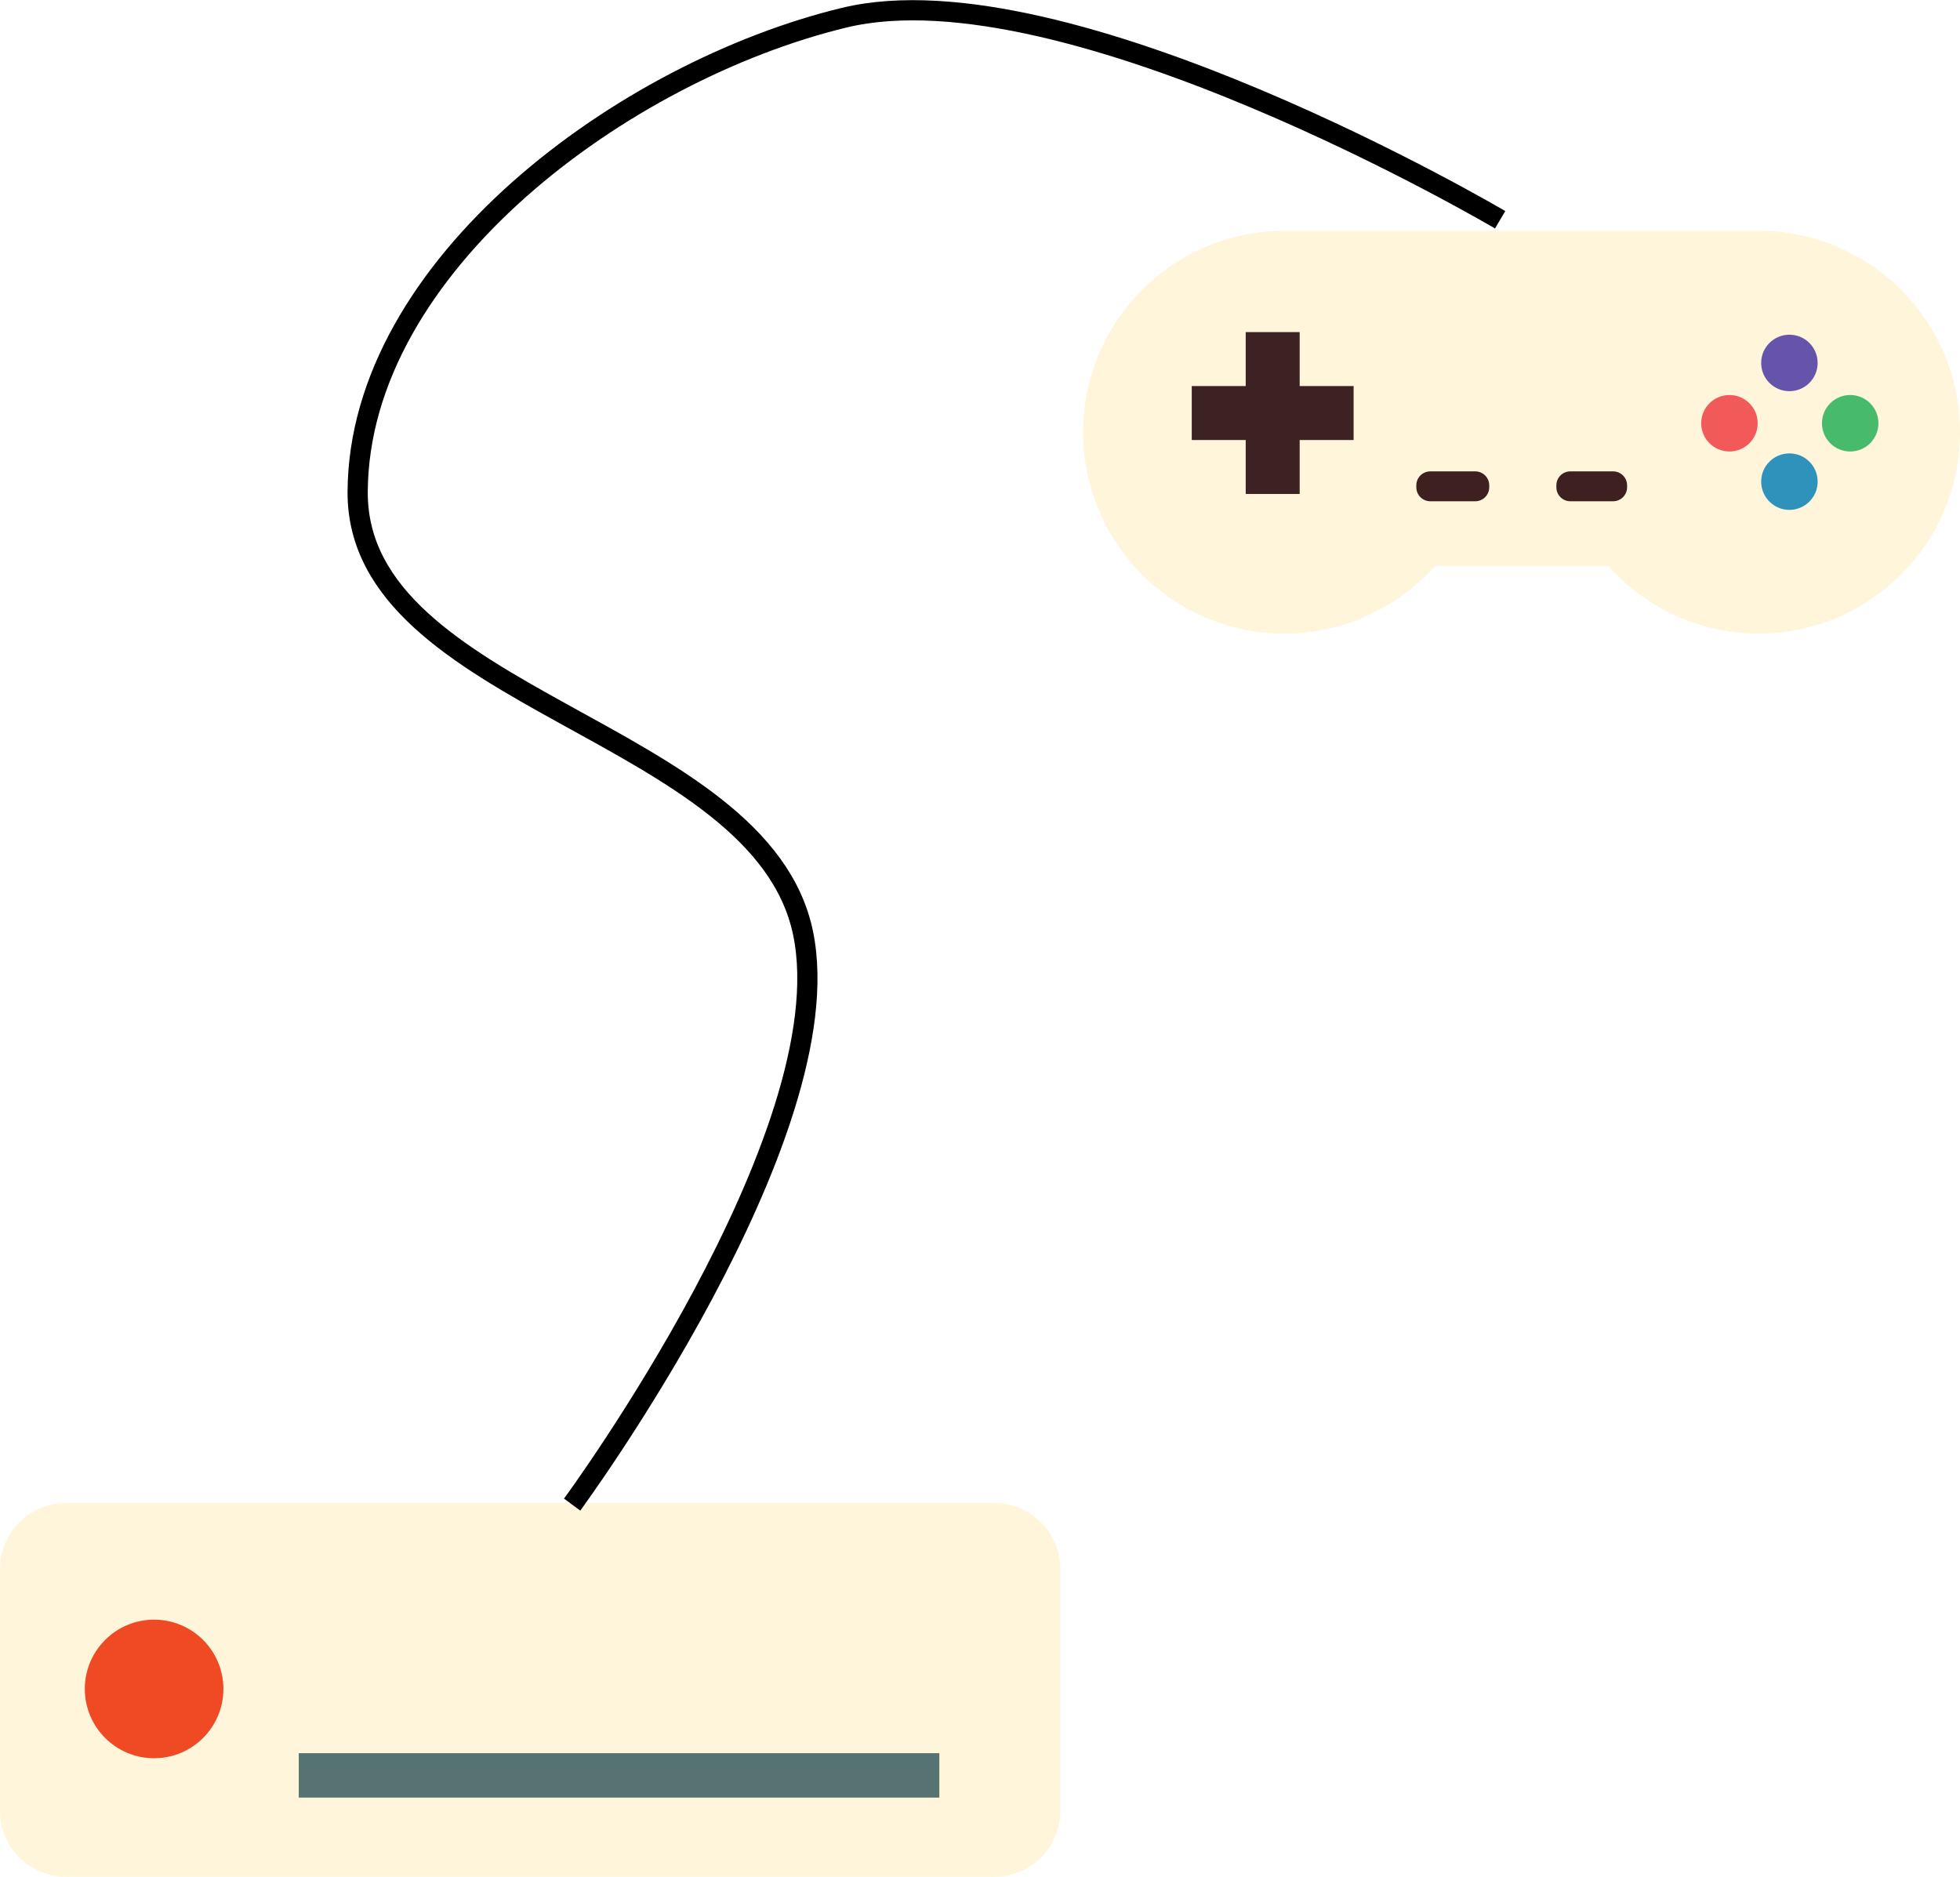
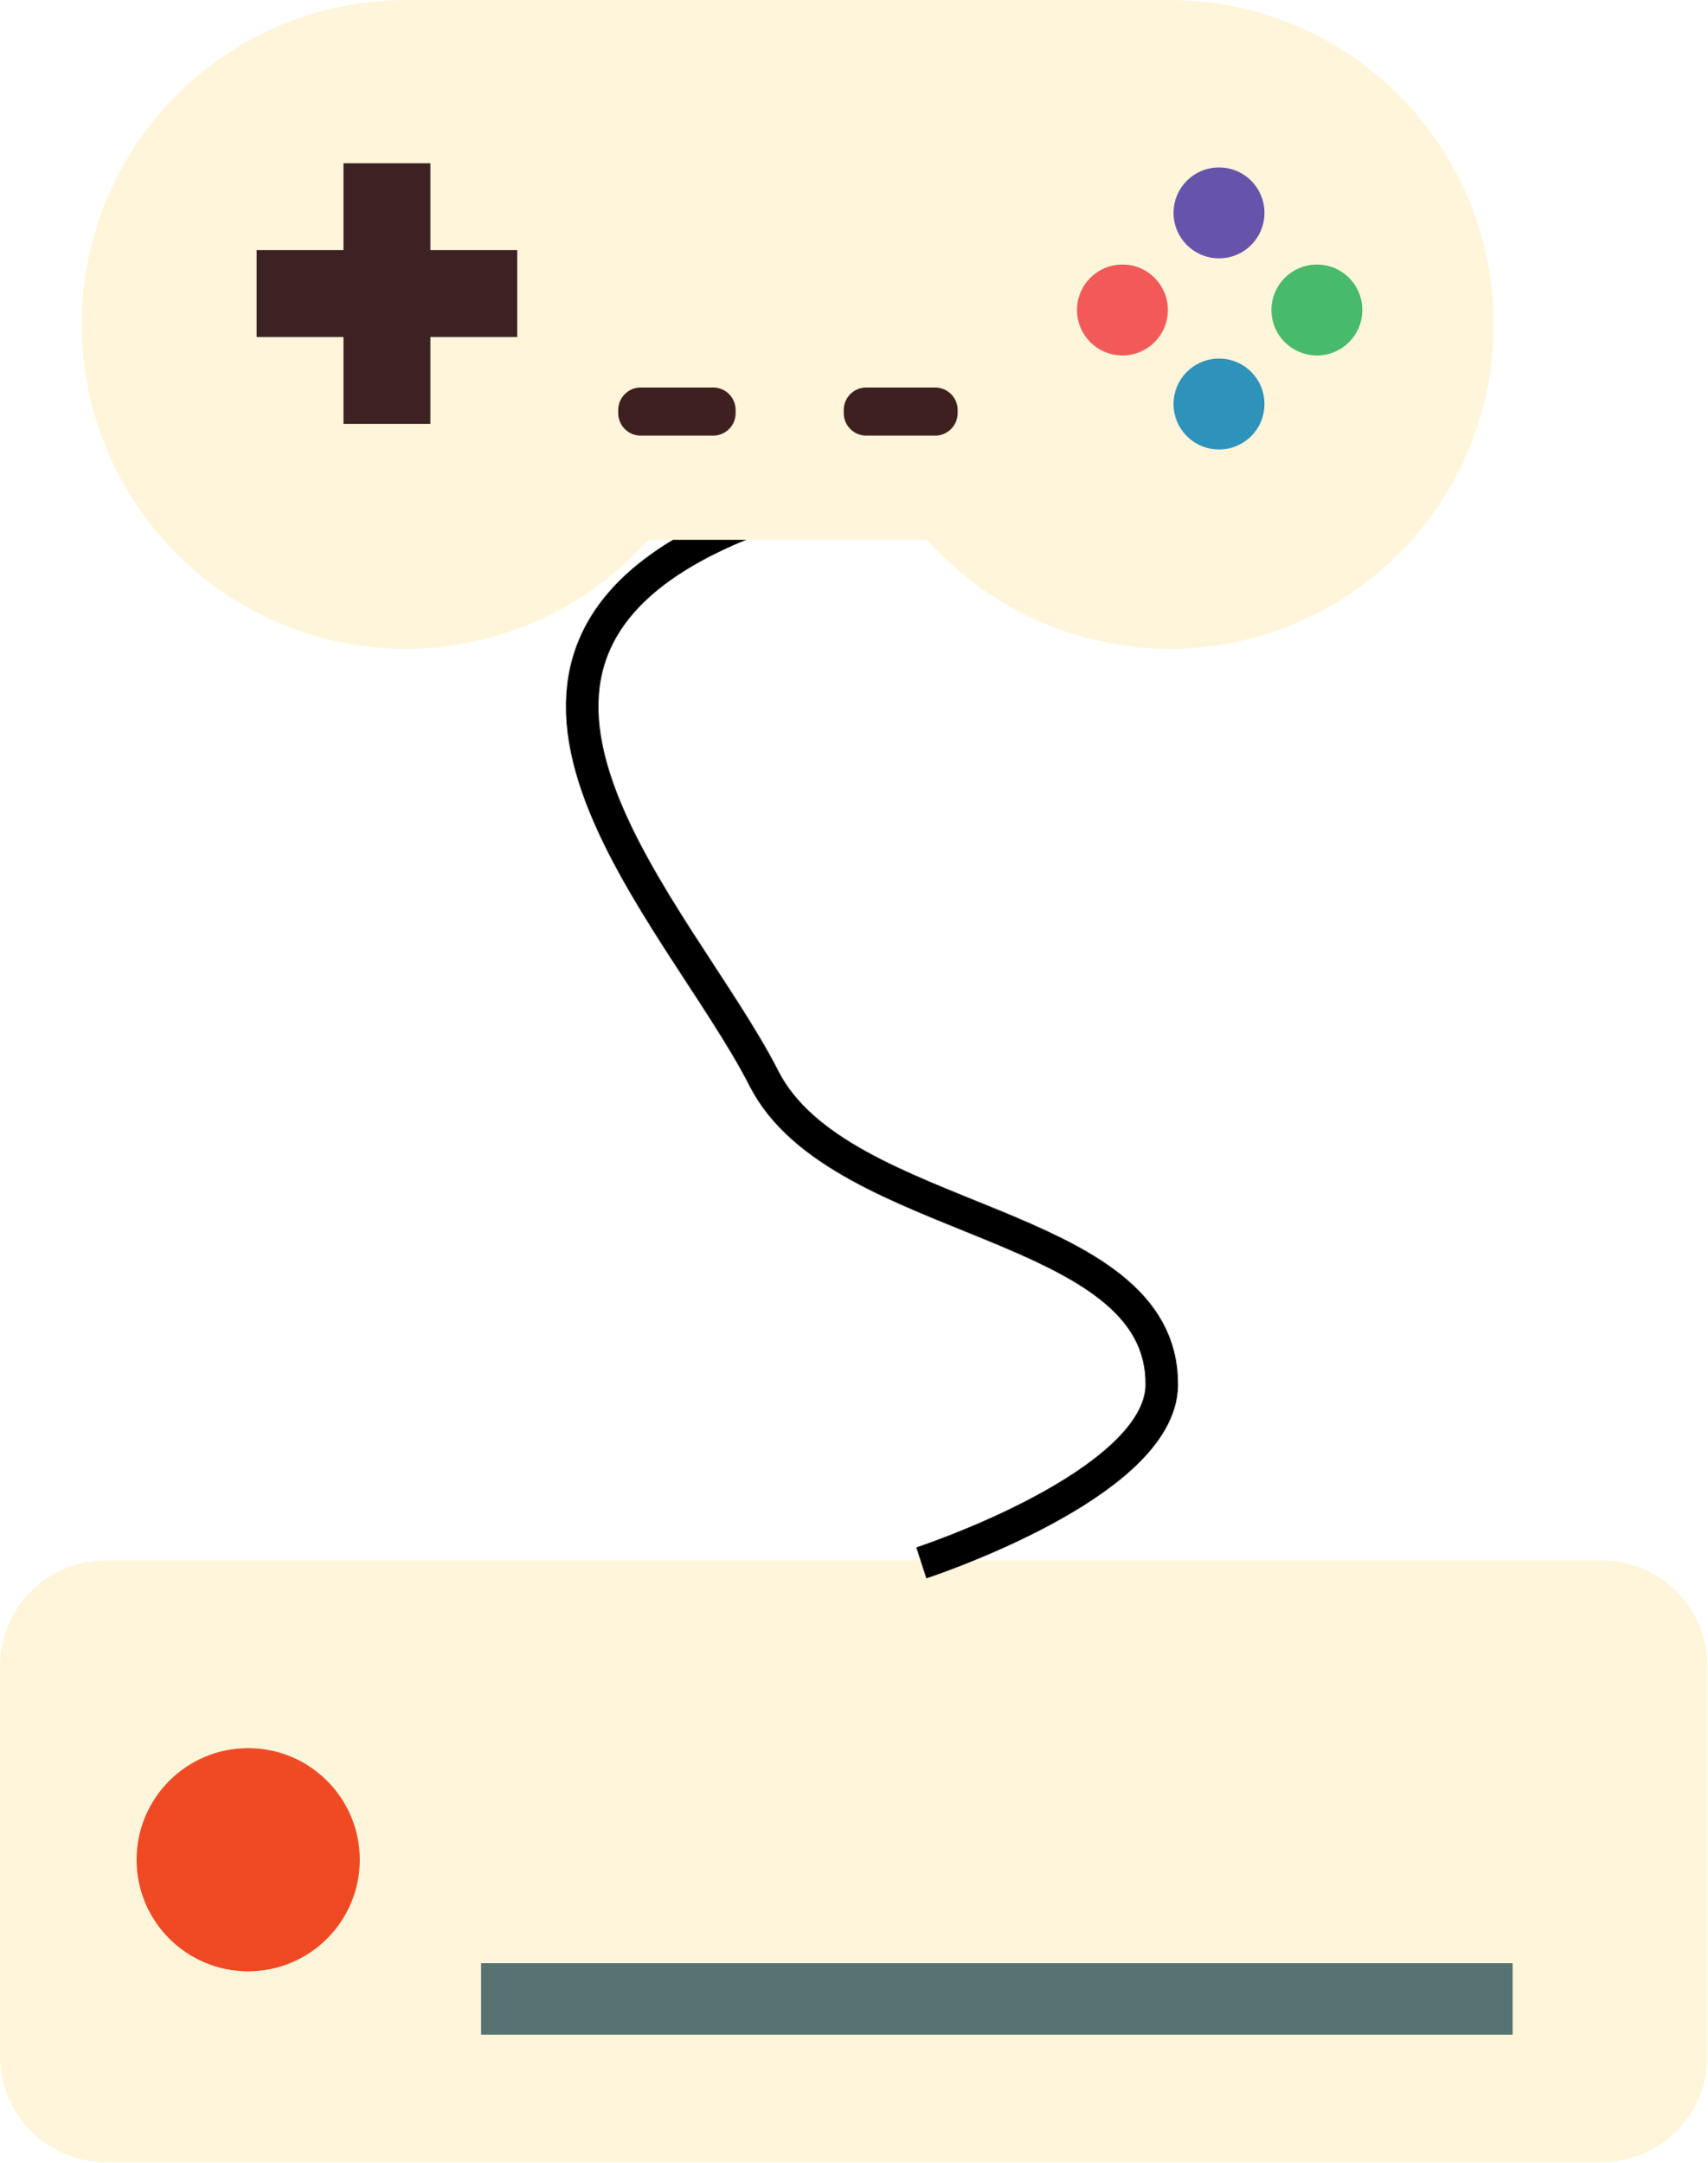
- <svg xmlns="http://www.w3.org/2000/svg" width="191.594mm" height="183.444mm" viewBox="0 0 678.878 649.997" id="svg2" version="1.1">
+ <svg xmlns="http://www.w3.org/2000/svg" width="31.044mm" height="39.308mm" viewBox="0 0 110 139.282" id="svg2" version="1.1">
  <defs id="defs4" />
-   <g id="layer1" transform="translate(349.5967,-193.39)">
-     <g id="g4393">
-       <rect ry="22.752" y="713.985" x="-349.597" height="129.403" width="367.26" id="rect4147" style="opacity:1;fill:#fff5da;fill-opacity:1;stroke:none;stroke-width:2.97;stroke-linejoin:round;stroke-miterlimit:4;stroke-dasharray:none;stroke-dashoffset:0;stroke-opacity:1" />
-       <circle r="24" cy="778.349" cx="-296.218" id="path4149" style="color:#000000;clip-rule:nonzero;display:inline;overflow:visible;visibility:visible;opacity:1;isolation:auto;mix-blend-mode:normal;color-interpolation:sRGB;color-interpolation-filters:linearRGB;solid-color:#000000;solid-opacity:1;fill:#ef4a24;fill-opacity:1;fill-rule:nonzero;stroke:none;stroke-width:0.45;stroke-linecap:round;stroke-linejoin:round;stroke-miterlimit:4;stroke-dasharray:none;stroke-dashoffset:0;stroke-opacity:1;color-rendering:auto;image-rendering:auto;shape-rendering:auto;text-rendering:auto;enable-background:accumulate" />
-       <rect ry="0.049" y="800.6" x="-246.12" height="15.387" width="221.876" id="rect4151" style="opacity:1;fill:#567371;fill-opacity:1;stroke:none;stroke-width:3;stroke-linejoin:round;stroke-miterlimit:4;stroke-dasharray:none;stroke-dashoffset:0;stroke-opacity:1" />
+   <g id="layer1" transform="translate(349.5967,-704.1054)">
+     <g id="g4147" transform="matrix(0.2995156,0,0,0.2995156,-244.887,590.7798)">
+       <g id="g4393">
+         <rect style="opacity:1;fill:#fff5da;fill-opacity:1;stroke:none;stroke-width:2.97;stroke-linejoin:round;stroke-miterlimit:4;stroke-dasharray:none;stroke-dashoffset:0;stroke-opacity:1" id="rect4147" width="367.26" height="129.403" x="-349.597" y="713.985" ry="22.752" />
+         <circle style="color:#000000;clip-rule:nonzero;display:inline;overflow:visible;visibility:visible;opacity:1;isolation:auto;mix-blend-mode:normal;color-interpolation:sRGB;color-interpolation-filters:linearRGB;solid-color:#000000;solid-opacity:1;fill:#ef4a24;fill-opacity:1;fill-rule:nonzero;stroke:none;stroke-width:0.45;stroke-linecap:round;stroke-linejoin:round;stroke-miterlimit:4;stroke-dasharray:none;stroke-dashoffset:0;stroke-opacity:1;color-rendering:auto;image-rendering:auto;shape-rendering:auto;text-rendering:auto;enable-background:accumulate" id="path4149" cx="-296.218" cy="778.349" r="24" />
+         <rect style="opacity:1;fill:#567371;fill-opacity:1;stroke:none;stroke-width:3;stroke-linejoin:round;stroke-miterlimit:4;stroke-dasharray:none;stroke-dashoffset:0;stroke-opacity:1" id="rect4151" width="221.876" height="15.387" x="-246.12" y="800.6" ry="0.049" />
+       </g>
+       <path id="path4408" d="m -188.463,490.429 c -73.097,28.513 -14.95,84.215 3.155,119.839 16.322,32.116 85.953,29.96 85.595,65.984 -0.213,21.441 -51.716,38.253 -51.716,38.253" style="fill:none;fill-rule:evenodd;stroke:#000000;stroke-width:7;stroke-linecap:butt;stroke-linejoin:miter;stroke-miterlimit:4;stroke-dasharray:none;stroke-opacity:1" />
+       <g transform="translate(-387.594,-540.6584)" id="g4398">
+         <path style="color:#000000;clip-rule:nonzero;display:inline;overflow:visible;visibility:visible;opacity:1;isolation:auto;mix-blend-mode:normal;color-interpolation:sRGB;color-interpolation-filters:linearRGB;solid-color:#000000;solid-opacity:1;fill:#fff5da;fill-opacity:1;fill-rule:nonzero;stroke:none;stroke-width:0.457;stroke-linecap:round;stroke-linejoin:round;stroke-miterlimit:4;stroke-dasharray:none;stroke-dashoffset:0;stroke-opacity:1;color-rendering:auto;image-rendering:auto;shape-rendering:auto;text-rendering:auto;enable-background:accumulate" d="m 125.303,919.021 c -10e-4,0 -8.9e-4,0.002 -0.002,0.002 a 69.771,69.771 0 0 0 -69.738,69.77 69.771,69.771 0 0 0 69.771,69.771 69.771,69.771 0 0 0 52.068,-23.432 l 60.061,0 a 69.771,69.771 0 0 0 52.047,23.432 69.771,69.771 0 0 0 69.771,-69.771 69.771,69.771 0 0 0 -69.771,-69.771 69.771,69.771 0 0 0 -0.141,0.006 c -0.003,-4.6e-4 -0.001,-0.006 -0.004,-0.006 l -164.031,0 -0.031,0 z" id="path4153" />
+         <ellipse style="color:#000000;clip-rule:nonzero;display:inline;overflow:visible;visibility:visible;opacity:1;isolation:auto;mix-blend-mode:normal;color-interpolation:sRGB;color-interpolation-filters:linearRGB;solid-color:#000000;solid-opacity:1;fill:#48ba6c;fill-opacity:1;fill-rule:nonzero;stroke:none;stroke-width:0.436;stroke-linecap:round;stroke-linejoin:round;stroke-miterlimit:4;stroke-dasharray:none;stroke-dashoffset:0;stroke-opacity:1;color-rendering:auto;image-rendering:auto;shape-rendering:auto;text-rendering:auto;enable-background:accumulate" id="path4318-3" cx="321.249" cy="985.692" rx="9.782" ry="9.782" />
+         <rect style="opacity:1;fill:#3d201f;fill-opacity:1;stroke:none;stroke-width:3;stroke-linejoin:round;stroke-miterlimit:4;stroke-dasharray:none;stroke-dashoffset:0;stroke-opacity:1" id="rect4347" width="25.254" height="10.354" x="170.968" y="1002.36" ry="4.842" />
+         <rect style="opacity:1;fill:#3d201f;fill-opacity:1;stroke:none;stroke-width:3;stroke-linejoin:round;stroke-miterlimit:4;stroke-dasharray:none;stroke-dashoffset:0;stroke-opacity:1" id="rect4347-5" width="24.496" height="10.354" x="219.476" y="1002.36" ry="4.842" />
+         <path style="opacity:1;fill:#3c2223;fill-opacity:1;stroke:none;stroke-width:3;stroke-linejoin:round;stroke-miterlimit:4;stroke-dasharray:none;stroke-dashoffset:0;stroke-opacity:1" d="m 111.875,954.125 0,18.688 -18.688,0 0,18.688 18.688,0 0,18.688 18.688,0 0,-18.688 18.688,0 0,-18.688 -18.688,0 0,-18.688 -18.688,0 z" id="rect4364" />
+         <ellipse style="color:#000000;clip-rule:nonzero;display:inline;overflow:visible;visibility:visible;opacity:1;isolation:auto;mix-blend-mode:normal;color-interpolation:sRGB;color-interpolation-filters:linearRGB;solid-color:#000000;solid-opacity:1;fill:#2e92bb;fill-opacity:1;fill-rule:nonzero;stroke:none;stroke-width:0.436;stroke-linecap:round;stroke-linejoin:round;stroke-miterlimit:4;stroke-dasharray:none;stroke-dashoffset:0;stroke-opacity:1;color-rendering:auto;image-rendering:auto;shape-rendering:auto;text-rendering:auto;enable-background:accumulate" id="path4318-5" cx="300.194" cy="1005.915" rx="9.782" ry="9.782" />
+         <ellipse style="color:#000000;clip-rule:nonzero;display:inline;overflow:visible;visibility:visible;opacity:1;isolation:auto;mix-blend-mode:normal;color-interpolation:sRGB;color-interpolation-filters:linearRGB;solid-color:#000000;solid-opacity:1;fill:#f25a59;fill-opacity:1;fill-rule:nonzero;stroke:none;stroke-width:0.436;stroke-linecap:round;stroke-linejoin:round;stroke-miterlimit:4;stroke-dasharray:none;stroke-dashoffset:0;stroke-opacity:1;color-rendering:auto;image-rendering:auto;shape-rendering:auto;text-rendering:auto;enable-background:accumulate" id="path4318-7" cx="279.424" cy="985.692" rx="9.782" ry="9.782" />
+         <ellipse style="color:#000000;clip-rule:nonzero;display:inline;overflow:visible;visibility:visible;opacity:1;isolation:auto;mix-blend-mode:normal;color-interpolation:sRGB;color-interpolation-filters:linearRGB;solid-color:#000000;solid-opacity:1;fill:#6654ab;fill-opacity:1;fill-rule:nonzero;stroke:none;stroke-width:0.436;stroke-linecap:round;stroke-linejoin:round;stroke-miterlimit:4;stroke-dasharray:none;stroke-dashoffset:0;stroke-opacity:1;color-rendering:auto;image-rendering:auto;shape-rendering:auto;text-rendering:auto;enable-background:accumulate" id="path4318" cx="300.194" cy="964.805" rx="9.782" ry="9.782" />
+       </g>
    </g>
-     <g id="g4398" transform="translate(-30.00001,-645.7143)">
-       <path id="path4153" d="m 125.303,919.021 c -10e-4,0 -8.9e-4,0.002 -0.002,0.002 a 69.771,69.771 0 0 0 -69.738,69.77 69.771,69.771 0 0 0 69.771,69.771 69.771,69.771 0 0 0 52.068,-23.432 l 60.061,0 a 69.771,69.771 0 0 0 52.047,23.432 69.771,69.771 0 0 0 69.771,-69.771 69.771,69.771 0 0 0 -69.771,-69.771 69.771,69.771 0 0 0 -0.141,0.006 c -0.003,-4.6e-4 -0.001,-0.006 -0.004,-0.006 l -164.031,0 -0.031,0 z" style="color:#000000;clip-rule:nonzero;display:inline;overflow:visible;visibility:visible;opacity:1;isolation:auto;mix-blend-mode:normal;color-interpolation:sRGB;color-interpolation-filters:linearRGB;solid-color:#000000;solid-opacity:1;fill:#fff5da;fill-opacity:1;fill-rule:nonzero;stroke:none;stroke-width:0.457;stroke-linecap:round;stroke-linejoin:round;stroke-miterlimit:4;stroke-dasharray:none;stroke-dashoffset:0;stroke-opacity:1;color-rendering:auto;image-rendering:auto;shape-rendering:auto;text-rendering:auto;enable-background:accumulate" />
-       <ellipse ry="9.782" rx="9.782" cy="985.692" cx="321.249" id="path4318-3" style="color:#000000;clip-rule:nonzero;display:inline;overflow:visible;visibility:visible;opacity:1;isolation:auto;mix-blend-mode:normal;color-interpolation:sRGB;color-interpolation-filters:linearRGB;solid-color:#000000;solid-opacity:1;fill:#48ba6c;fill-opacity:1;fill-rule:nonzero;stroke:none;stroke-width:0.436;stroke-linecap:round;stroke-linejoin:round;stroke-miterlimit:4;stroke-dasharray:none;stroke-dashoffset:0;stroke-opacity:1;color-rendering:auto;image-rendering:auto;shape-rendering:auto;text-rendering:auto;enable-background:accumulate" />
-       <rect ry="4.842" y="1002.36" x="170.968" height="10.354" width="25.254" id="rect4347" style="opacity:1;fill:#3d201f;fill-opacity:1;stroke:none;stroke-width:3;stroke-linejoin:round;stroke-miterlimit:4;stroke-dasharray:none;stroke-dashoffset:0;stroke-opacity:1" />
-       <rect ry="4.842" y="1002.36" x="219.476" height="10.354" width="24.496" id="rect4347-5" style="opacity:1;fill:#3d201f;fill-opacity:1;stroke:none;stroke-width:3;stroke-linejoin:round;stroke-miterlimit:4;stroke-dasharray:none;stroke-dashoffset:0;stroke-opacity:1" />
-       <path id="rect4364" d="m 111.875,954.125 0,18.688 -18.688,0 0,18.688 18.688,0 0,18.688 18.688,0 0,-18.688 18.688,0 0,-18.688 -18.688,0 0,-18.688 -18.688,0 z" style="opacity:1;fill:#3c2223;fill-opacity:1;stroke:none;stroke-width:3;stroke-linejoin:round;stroke-miterlimit:4;stroke-dasharray:none;stroke-dashoffset:0;stroke-opacity:1" />
-       <ellipse ry="9.782" rx="9.782" cy="1005.915" cx="300.194" id="path4318-5" style="color:#000000;clip-rule:nonzero;display:inline;overflow:visible;visibility:visible;opacity:1;isolation:auto;mix-blend-mode:normal;color-interpolation:sRGB;color-interpolation-filters:linearRGB;solid-color:#000000;solid-opacity:1;fill:#2e92bb;fill-opacity:1;fill-rule:nonzero;stroke:none;stroke-width:0.436;stroke-linecap:round;stroke-linejoin:round;stroke-miterlimit:4;stroke-dasharray:none;stroke-dashoffset:0;stroke-opacity:1;color-rendering:auto;image-rendering:auto;shape-rendering:auto;text-rendering:auto;enable-background:accumulate" />
-       <ellipse ry="9.782" rx="9.782" cy="985.692" cx="279.424" id="path4318-7" style="color:#000000;clip-rule:nonzero;display:inline;overflow:visible;visibility:visible;opacity:1;isolation:auto;mix-blend-mode:normal;color-interpolation:sRGB;color-interpolation-filters:linearRGB;solid-color:#000000;solid-opacity:1;fill:#f25a59;fill-opacity:1;fill-rule:nonzero;stroke:none;stroke-width:0.436;stroke-linecap:round;stroke-linejoin:round;stroke-miterlimit:4;stroke-dasharray:none;stroke-dashoffset:0;stroke-opacity:1;color-rendering:auto;image-rendering:auto;shape-rendering:auto;text-rendering:auto;enable-background:accumulate" />
-       <ellipse ry="9.782" rx="9.782" cy="964.805" cx="300.194" id="path4318" style="color:#000000;clip-rule:nonzero;display:inline;overflow:visible;visibility:visible;opacity:1;isolation:auto;mix-blend-mode:normal;color-interpolation:sRGB;color-interpolation-filters:linearRGB;solid-color:#000000;solid-opacity:1;fill:#6654ab;fill-opacity:1;fill-rule:nonzero;stroke:none;stroke-width:0.436;stroke-linecap:round;stroke-linejoin:round;stroke-miterlimit:4;stroke-dasharray:none;stroke-dashoffset:0;stroke-opacity:1;color-rendering:auto;image-rendering:auto;shape-rendering:auto;text-rendering:auto;enable-background:accumulate" />
-     </g>
-     <path style="fill:none;fill-rule:evenodd;stroke:#000000;stroke-width:7;stroke-linecap:butt;stroke-linejoin:miter;stroke-miterlimit:4;stroke-dasharray:none;stroke-opacity:1" d="m 170,269.505 c 0,0 -150.126,-88.586 -227.143,-70 -76.272,18.406 -168.249,85.825 -168.571,164.286 -0.298,72.394 139.697,81.947 154.286,152.857 14.336,69.68 -80,197.857 -80,197.857" id="path4408" />
  </g>
</svg>
